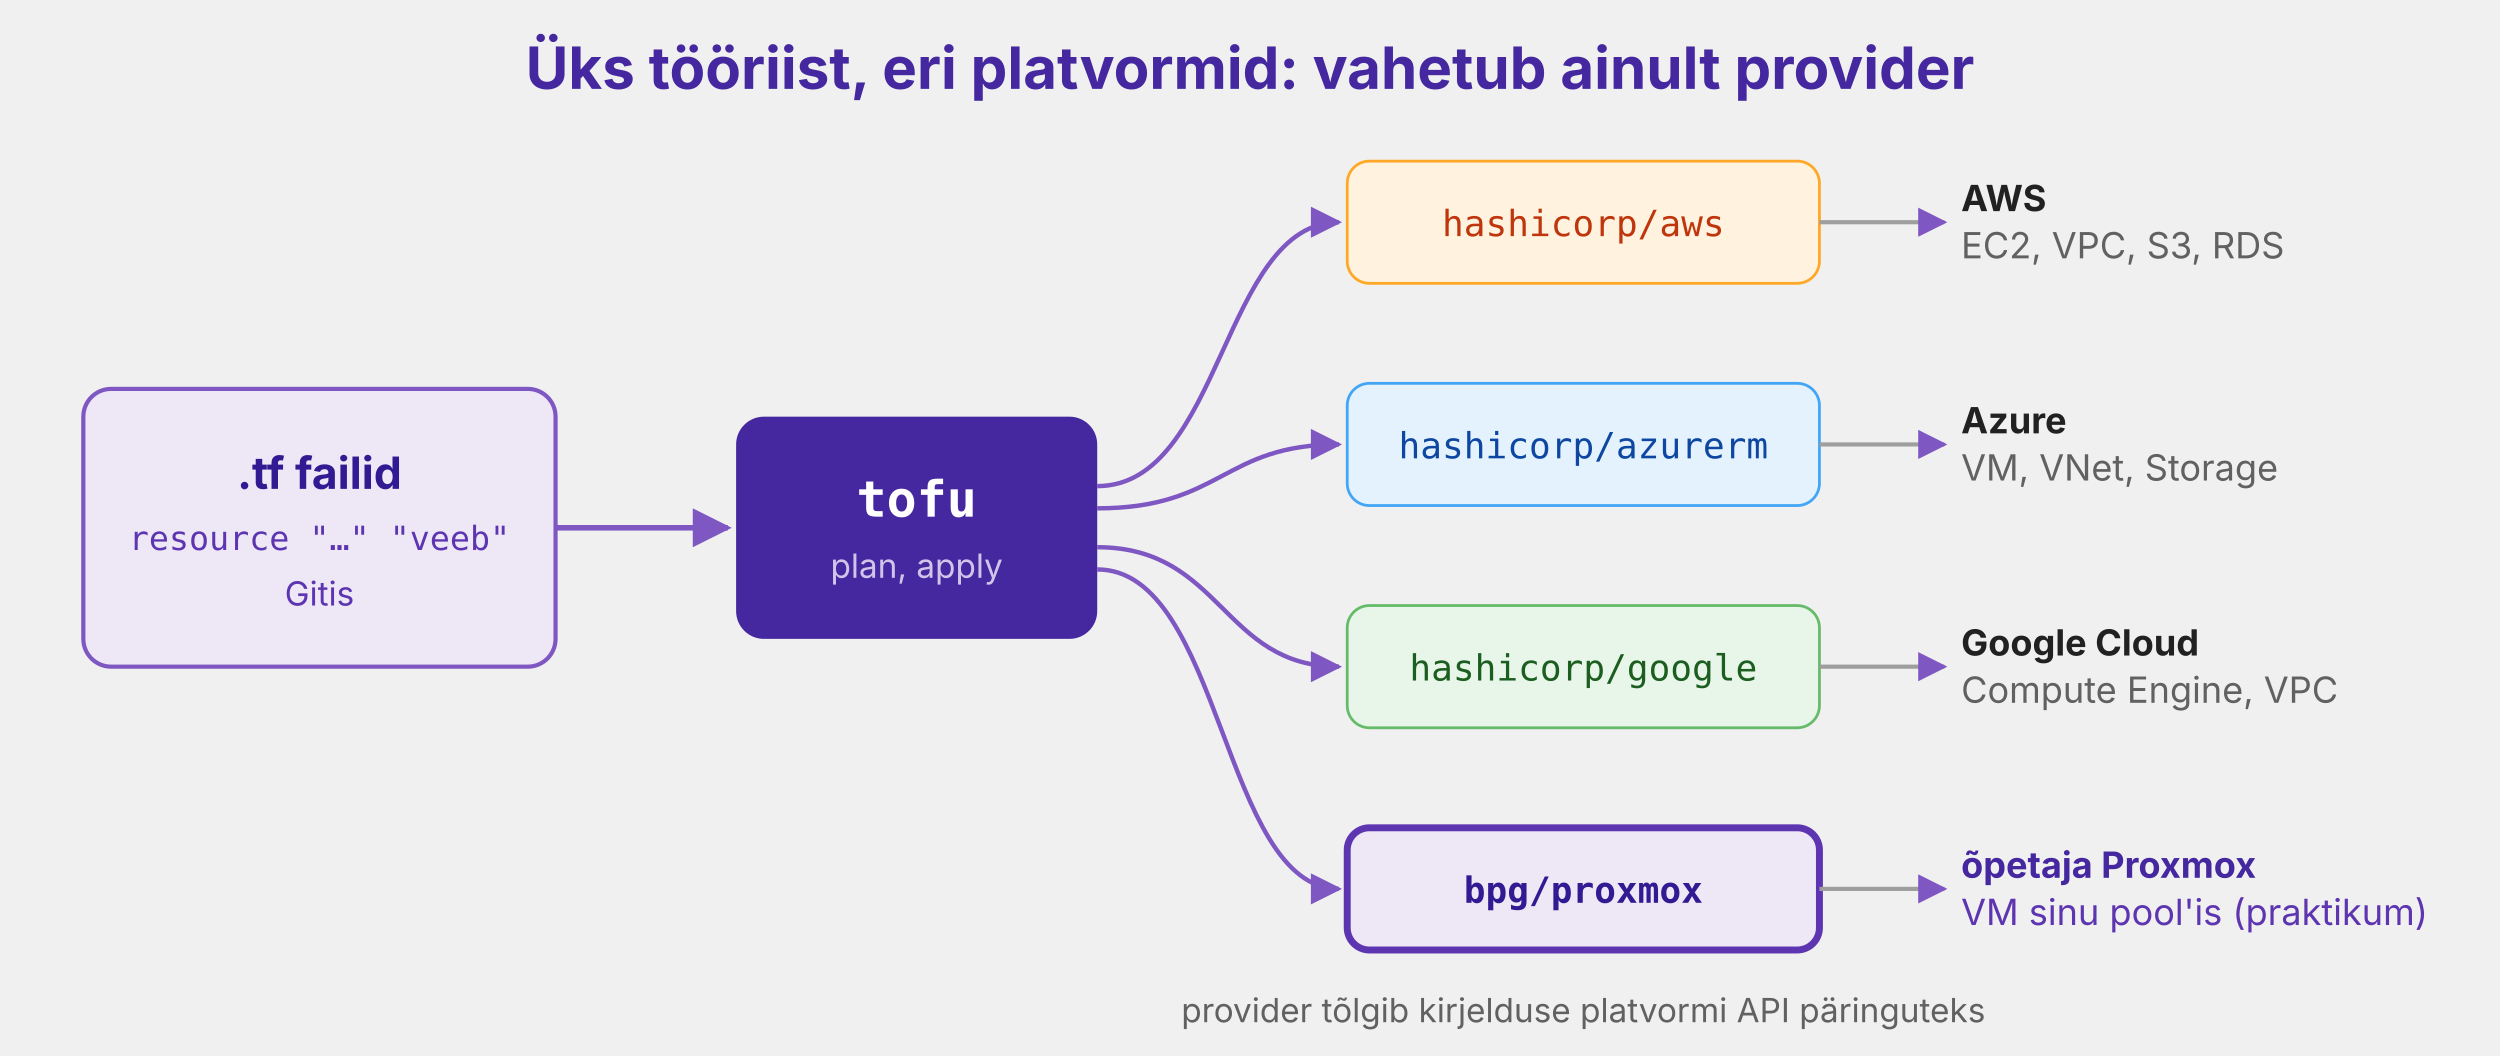
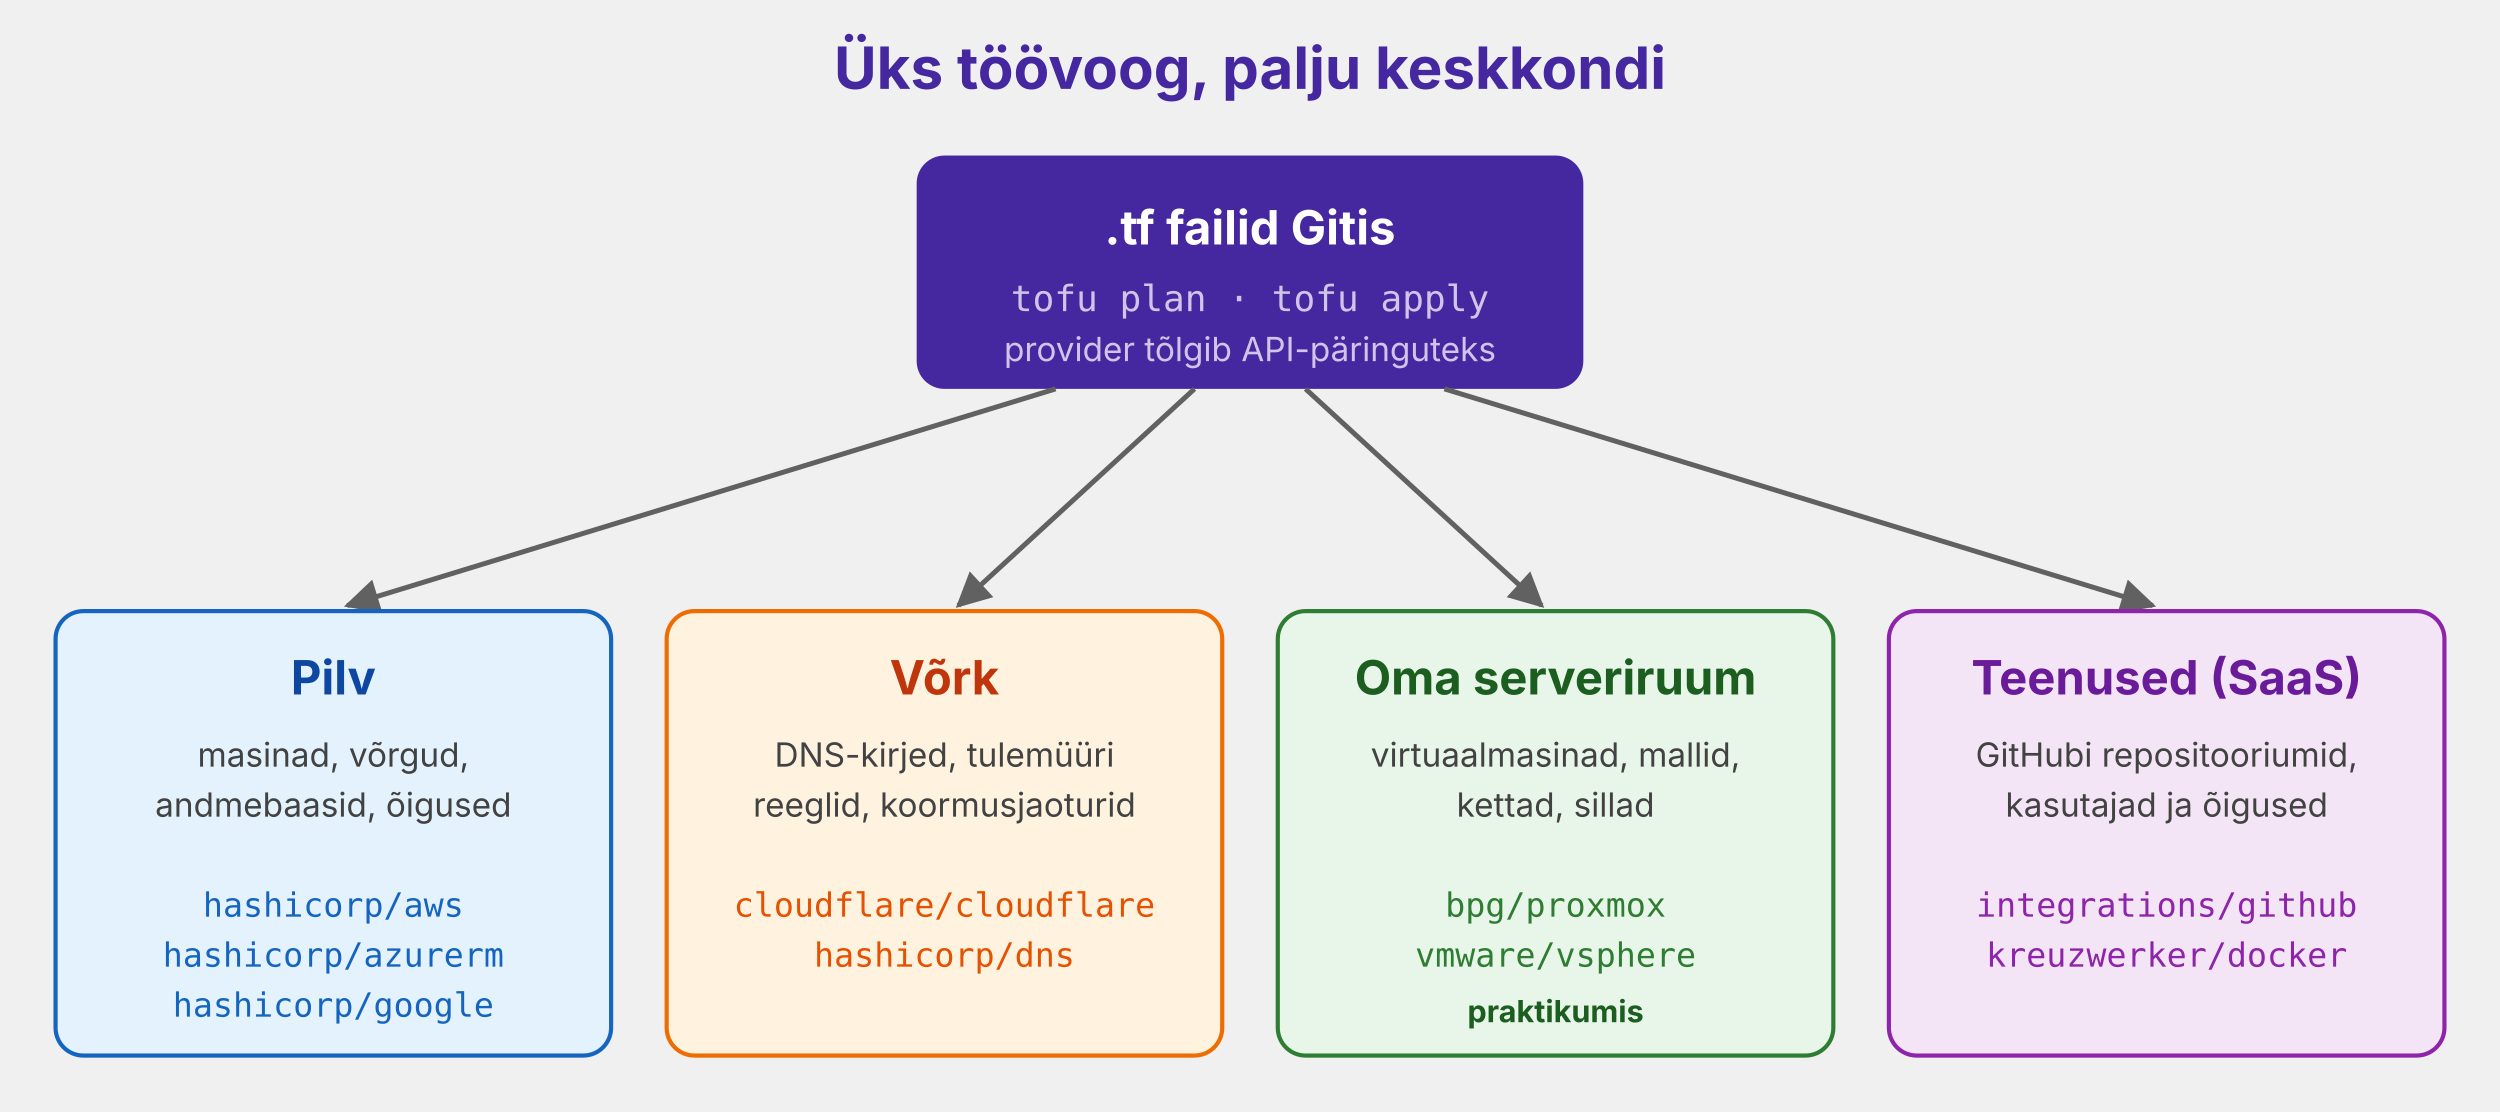
- <svg xmlns="http://www.w3.org/2000/svg" viewBox="0 0 900 380" font-family="Inter, -apple-system, sans-serif">
+ <svg xmlns="http://www.w3.org/2000/svg" viewBox="0 0 900 400" width="900" height="400" font-family="Inter, -apple-system, sans-serif">
  <defs>
    <marker id="a" viewBox="0 0 10 10" refX="9" refY="5" markerWidth="7" markerHeight="7" orient="auto">
-       <path d="M0,0 L10,5 L0,10 z" fill="#7e57c2" />
+       <path d="M0,0 L10,5 L0,10 z" fill="#616161" />
    </marker>
  </defs>
-   <text x="450" y="32" text-anchor="middle" font-size="21" font-weight="700" fill="#4527a0">Üks tööriist, eri platvormid: vahetub ainult provider</text>
-   <rect x="30" y="140" width="170" height="100" rx="10" fill="#ede7f6" stroke="#7e57c2" stroke-width="1.5" />
-   <text x="115" y="176" text-anchor="middle" font-size="16" font-weight="700" fill="#311b92">.tf failid</text>
-   <text x="115" y="198" text-anchor="middle" font-size="12" fill="#5e35b1" font-family="ui-monospace, Menlo, monospace">resource "…" "veeb"</text>
-   <text x="115" y="218" text-anchor="middle" font-size="12" fill="#5e35b1">Gitis</text>
-   <line x1="200" y1="190" x2="262" y2="190" stroke="#7e57c2" stroke-width="2" marker-end="url(#a)" />
-   <rect x="265" y="150" width="130" height="80" rx="10" fill="#4527a0" />
-   <text x="330" y="186" text-anchor="middle" font-size="18" font-weight="700" fill="#fff" font-family="ui-monospace, Menlo, monospace">tofu</text>
-   <text x="330" y="208" text-anchor="middle" font-size="12" fill="#d1c4e9">plan, apply</text>
-   <g stroke="#7e57c2" stroke-width="1.6" fill="none">
-     <path d="M395 175 C440 175 440 80 482 80" marker-end="url(#a)" />
-     <path d="M395 183 C440 183 440 160 482 160" marker-end="url(#a)" />
-     <path d="M395 197 C440 197 440 240 482 240" marker-end="url(#a)" />
-     <path d="M395 205 C440 205 440 320 482 320" marker-end="url(#a)" />
-   </g>
-   <g font-size="13" font-family="ui-monospace, Menlo, monospace">
-     <rect x="485" y="58" width="170" height="44" rx="8" fill="#fff3e0" stroke="#ffa726" />
-     <text x="570" y="85" text-anchor="middle" fill="#bf360c">hashicorp/aws</text>
-     <rect x="485" y="138" width="170" height="44" rx="8" fill="#e3f2fd" stroke="#42a5f5" />
-     <text x="570" y="165" text-anchor="middle" fill="#0d47a1">hashicorp/azurerm</text>
-     <rect x="485" y="218" width="170" height="44" rx="8" fill="#e8f5e9" stroke="#66bb6a" />
-     <text x="570" y="245" text-anchor="middle" fill="#1b5e20">hashicorp/google</text>
-     <rect x="485" y="298" width="170" height="44" rx="8" fill="#ede7f6" stroke="#5e35b1" stroke-width="2.5" />
-     <text x="570" y="325" text-anchor="middle" fill="#311b92" font-weight="700">bpg/proxmox</text>
-   </g>
-   <g stroke="#9e9e9e" stroke-width="1.5" fill="none">
-     <line x1="655" y1="80" x2="700" y2="80" marker-end="url(#a)" />
-     <line x1="655" y1="160" x2="700" y2="160" marker-end="url(#a)" />
-     <line x1="655" y1="240" x2="700" y2="240" marker-end="url(#a)" />
-     <line x1="655" y1="320" x2="700" y2="320" marker-end="url(#a)" />
-   </g>
-   <g font-size="13">
-     <text x="706" y="76" font-weight="700" fill="#212121">AWS</text>
-     <text x="706" y="93" fill="#616161">EC2, VPC, S3, RDS</text>
-     <text x="706" y="156" font-weight="700" fill="#212121">Azure</text>
-     <text x="706" y="173" fill="#616161">VM, VNet, Storage</text>
-     <text x="706" y="236" font-weight="700" fill="#212121">Google Cloud</text>
-     <text x="706" y="253" fill="#616161">Compute Engine, VPC</text>
-     <text x="706" y="316" font-weight="700" fill="#4527a0">õpetaja Proxmox</text>
-     <text x="706" y="333" fill="#5e35b1">VM sinu pool'is (praktikum)</text>
-   </g>
-   <text x="570" y="368" text-anchor="middle" font-size="12" fill="#616161">provider tõlgib kirjelduse platvormi API päringuteks</text>
+   <text x="450" y="32" text-anchor="middle" font-size="21" font-weight="700" fill="#4527a0">Üks töövoog, palju keskkondi</text>
+   <rect x="330" y="56" width="240" height="84" rx="10" fill="#4527a0" />
+   <text x="450" y="88" text-anchor="middle" font-size="17" font-weight="700" fill="#fff">.tf failid Gitis</text>
+   <text x="450" y="112" text-anchor="middle" font-size="13" fill="#d1c4e9" font-family="ui-monospace, Menlo, monospace">tofu plan · tofu apply</text>
+   <text x="450" y="130" text-anchor="middle" font-size="12" fill="#d1c4e9">provider tõlgib API-päringuteks</text>
+   <line x1="380" y1="140" x2="125" y2="218" stroke="#616161" stroke-width="1.8" marker-end="url(#a)" />
+   <line x1="430" y1="140" x2="345" y2="218" stroke="#616161" stroke-width="1.8" marker-end="url(#a)" />
+   <line x1="470" y1="140" x2="555" y2="218" stroke="#616161" stroke-width="1.8" marker-end="url(#a)" />
+   <line x1="520" y1="140" x2="775" y2="218" stroke="#616161" stroke-width="1.8" marker-end="url(#a)" />
+   <rect x="20" y="220" width="200" height="160" rx="10" fill="#e3f2fd" stroke="#1565c0" stroke-width="1.5" />
+   <text x="120" y="250" text-anchor="middle" font-size="17" font-weight="700" fill="#0d47a1">Pilv</text>
+   <text x="120" y="276" text-anchor="middle" font-size="12" fill="#424242">masinad, võrgud,</text>
+   <text x="120" y="294" text-anchor="middle" font-size="12" fill="#424242">andmebaasid, õigused</text>
+   <text x="120" y="330" text-anchor="middle" font-size="12" fill="#1565c0" font-family="ui-monospace, Menlo, monospace">hashicorp/aws</text>
+   <text x="120" y="348" text-anchor="middle" font-size="12" fill="#1565c0" font-family="ui-monospace, Menlo, monospace">hashicorp/azurerm</text>
+   <text x="120" y="366" text-anchor="middle" font-size="12" fill="#1565c0" font-family="ui-monospace, Menlo, monospace">hashicorp/google</text>
+   <rect x="240" y="220" width="200" height="160" rx="10" fill="#fff3e0" stroke="#ef6c00" stroke-width="1.5" />
+   <text x="340" y="250" text-anchor="middle" font-size="17" font-weight="700" fill="#bf360c">Võrk</text>
+   <text x="340" y="276" text-anchor="middle" font-size="12" fill="#424242">DNS-kirjed, tulemüüri</text>
+   <text x="340" y="294" text-anchor="middle" font-size="12" fill="#424242">reeglid, koormusjaoturid</text>
+   <text x="340" y="330" text-anchor="middle" font-size="12" fill="#e65100" font-family="ui-monospace, Menlo, monospace">cloudflare/cloudflare</text>
+   <text x="340" y="348" text-anchor="middle" font-size="12" fill="#e65100" font-family="ui-monospace, Menlo, monospace">hashicorp/dns</text>
+   <rect x="460" y="220" width="200" height="160" rx="10" fill="#e8f5e9" stroke="#2e7d32" stroke-width="1.5" />
+   <text x="560" y="250" text-anchor="middle" font-size="17" font-weight="700" fill="#1b5e20">Oma serveriruum</text>
+   <text x="560" y="276" text-anchor="middle" font-size="12" fill="#424242">virtuaalmasinad, mallid,</text>
+   <text x="560" y="294" text-anchor="middle" font-size="12" fill="#424242">kettad, sillad</text>
+   <text x="560" y="330" text-anchor="middle" font-size="12" fill="#2e7d32" font-family="ui-monospace, Menlo, monospace">bpg/proxmox</text>
+   <text x="560" y="348" text-anchor="middle" font-size="12" fill="#2e7d32" font-family="ui-monospace, Menlo, monospace">vmware/vsphere</text>
+   <text x="560" y="368" text-anchor="middle" font-size="11" font-weight="700" fill="#1b5e20">praktikumis</text>
+   <rect x="680" y="220" width="200" height="160" rx="10" fill="#f3e5f5" stroke="#8e24aa" stroke-width="1.5" />
+   <text x="780" y="250" text-anchor="middle" font-size="17" font-weight="700" fill="#6a1b9a">Teenused (SaaS)</text>
+   <text x="780" y="276" text-anchor="middle" font-size="12" fill="#424242">GitHubi repositooriumid,</text>
+   <text x="780" y="294" text-anchor="middle" font-size="12" fill="#424242">kasutajad ja õigused</text>
+   <text x="780" y="330" text-anchor="middle" font-size="12" fill="#8e24aa" font-family="ui-monospace, Menlo, monospace">integrations/github</text>
+   <text x="780" y="348" text-anchor="middle" font-size="12" fill="#8e24aa" font-family="ui-monospace, Menlo, monospace">kreuzwerker/docker</text>
</svg>
